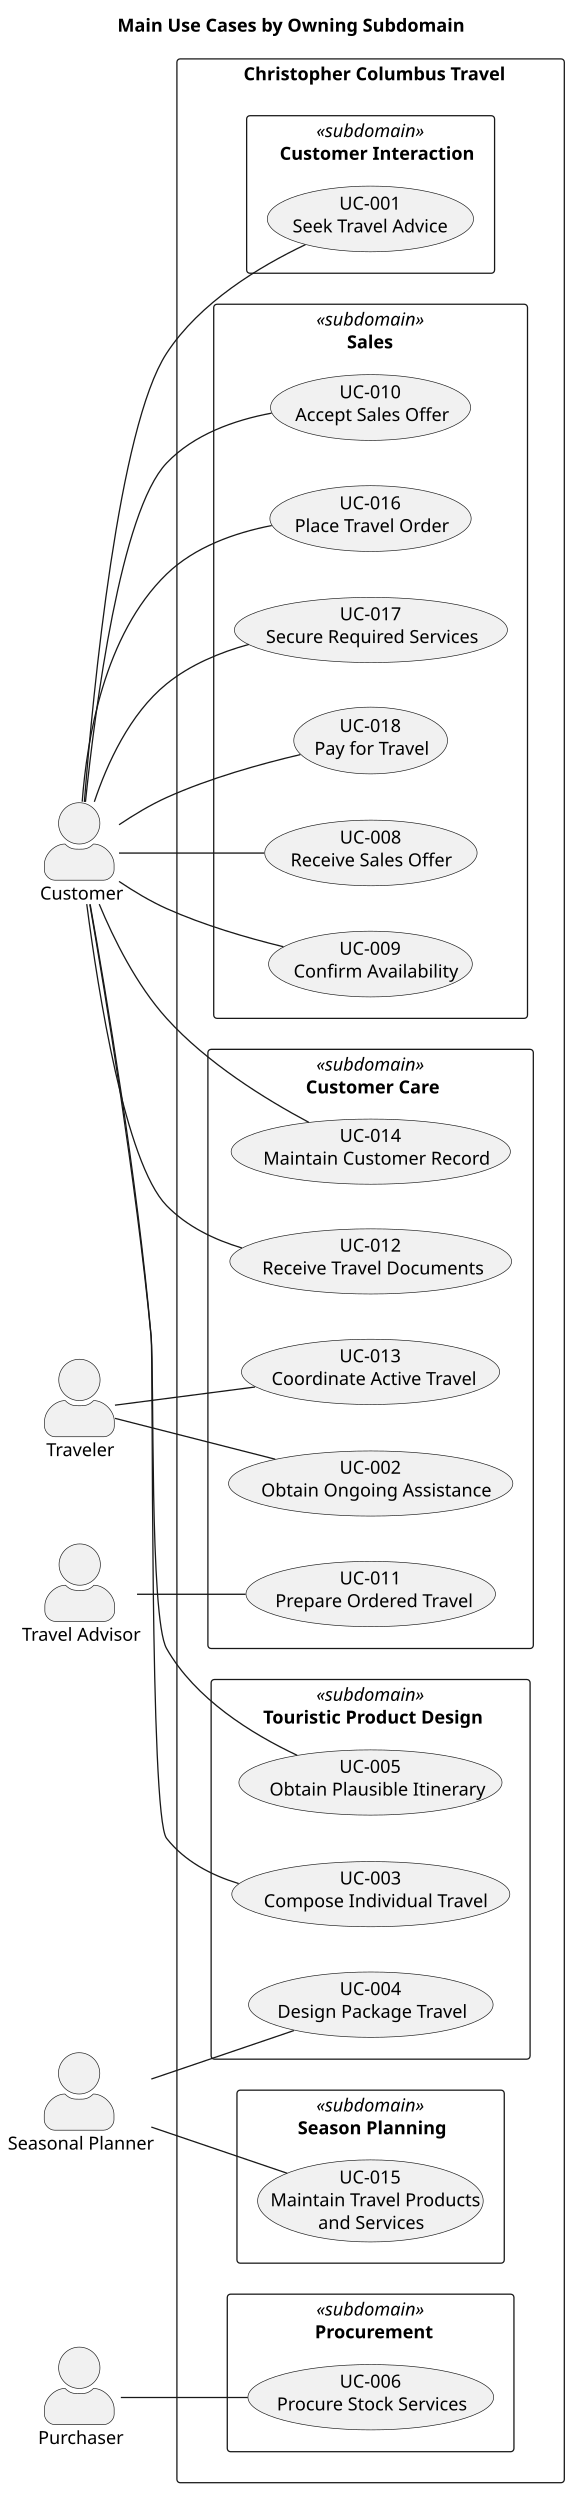
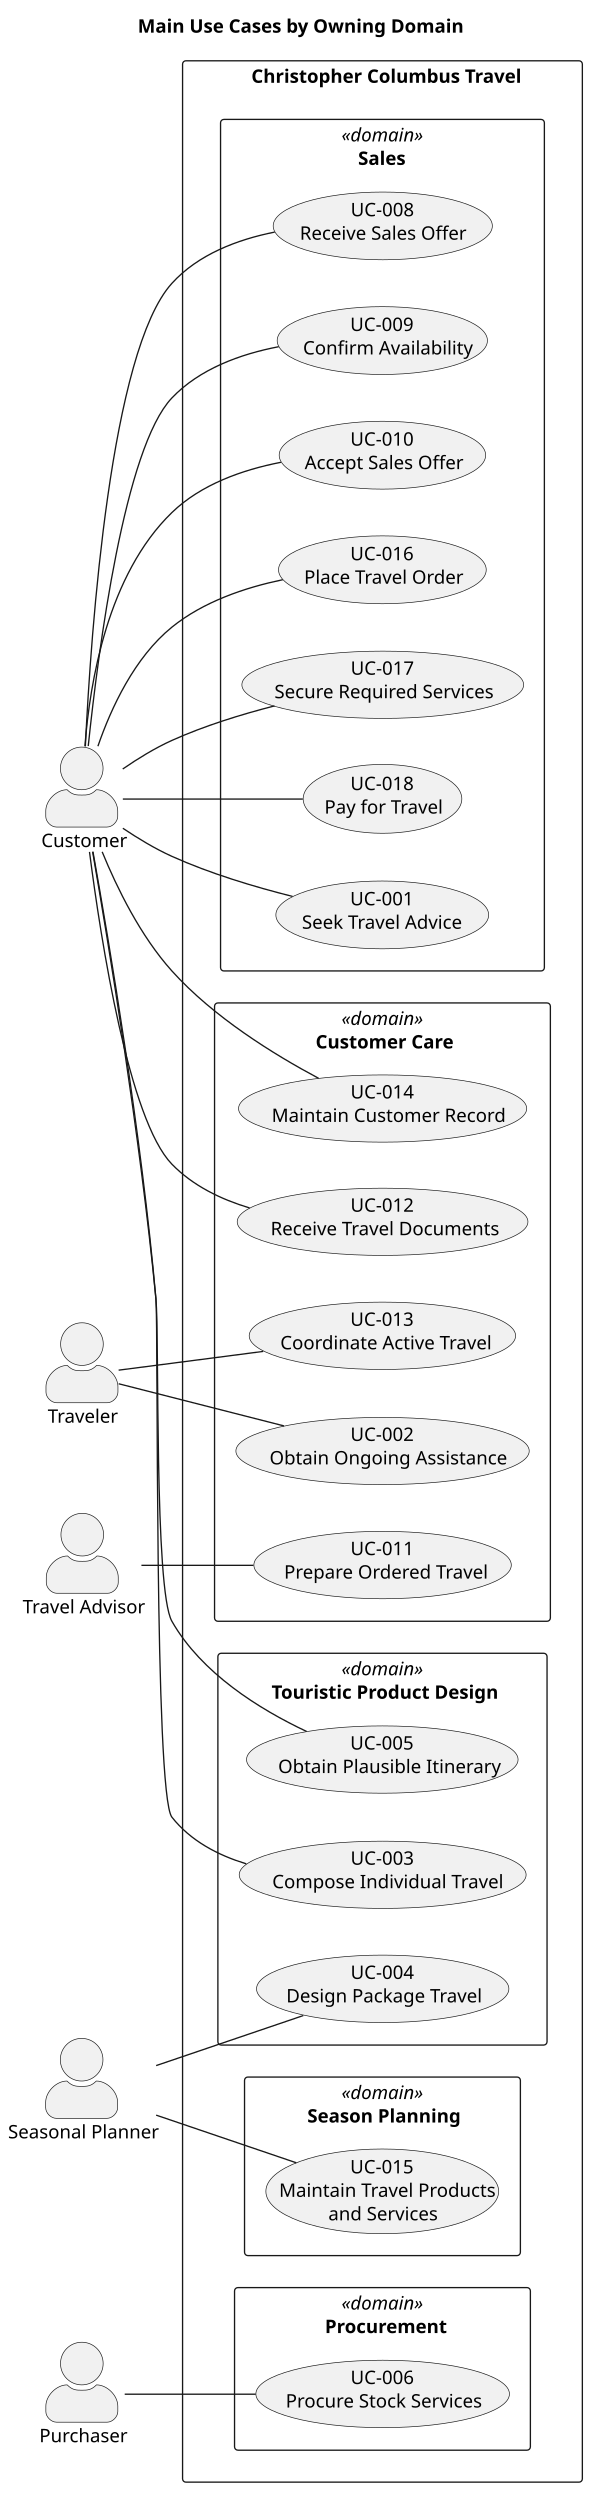
- <svg xmlns="http://www.w3.org/2000/svg" contentStyleType="text/css" data-diagram-type="DESCRIPTION" height="1936px" preserveAspectRatio="none" style="width:451px;height:1936px;background:#FFFFFF;" version="1.1" viewBox="0 0 451 1936" width="451px" zoomAndPan="magnify">
+ <svg xmlns="http://www.w3.org/2000/svg" contentStyleType="text/css" data-diagram-type="DESCRIPTION" height="1876px" preserveAspectRatio="none" style="width:451px;height:1876px;background:#FFFFFF;" version="1.1" viewBox="0 0 451 1876" width="451px" zoomAndPan="magnify">
  <defs />
  <g>
    <g class="title" data-source-line="1">
-       <text fill="#000000" font-family="sans-serif" font-size="14" font-weight="700" lengthAdjust="spacing" textLength="262.158" x="90.921" y="24.533">Main Use Cases by Owning Subdomain</text>
+       <text fill="#000000" font-family="sans-serif" font-size="14" font-weight="700" lengthAdjust="spacing" textLength="237.275" x="103.362" y="24.533">Main Use Cases by Owning Domain</text>
    </g>
    <g class="cluster" data-qualified-name="Christopher Columbus Travel" data-source-line="14" id="ent0007">
-       <rect fill="none" height="1877" rx="2.5" ry="2.5" style="stroke:#181818;stroke-width:1;" width="300" x="137" y="45.609" />
+       <rect fill="none" height="1817" rx="2.5" ry="2.5" style="stroke:#181818;stroke-width:1;" width="300" x="137" y="45.609" />
      <text fill="#000000" font-family="sans-serif" font-size="14" font-weight="700" lengthAdjust="spacing" textLength="196.807" x="188.597" y="62.143">Christopher Columbus Travel</text>
    </g>
-     <g class="cluster" data-qualified-name="Christopher Columbus Travel.Customer Interaction" data-source-line="15" id="ent0008">
-       <rect fill="none" height="122" rx="2.5" ry="2.5" style="stroke:#181818;stroke-width:1;" width="192" x="191" y="89.609" />
-       <text fill="#000000" font-family="sans-serif" font-size="14" font-style="italic" lengthAdjust="spacing" textLength="84.061" x="244.969" y="106.143">«subdomain»</text>
-       <text fill="#000000" font-family="sans-serif" font-size="14" font-weight="700" lengthAdjust="spacing" textLength="140.8" x="216.6" y="123.752">Customer Interaction</text>
+     <g class="cluster" data-qualified-name="Christopher Columbus Travel.Season Planning" data-source-line="15" id="ent0008">
+       <rect fill="none" height="134" rx="2.5" ry="2.5" style="stroke:#181818;stroke-width:1;" width="207" x="183.5" y="1558.609" />
+       <text fill="#000000" font-family="sans-serif" font-size="14" font-style="italic" lengthAdjust="spacing" textLength="61.489" x="256.255" y="1575.143">«domain»</text>
+       <text fill="#000000" font-family="sans-serif" font-size="14" font-weight="700" lengthAdjust="spacing" textLength="112.8" x="230.6" y="1592.752">Season Planning</text>
    </g>
-     <g class="cluster" data-qualified-name="Christopher Columbus Travel.Season Planning" data-source-line="18" id="ent0010">
-       <rect fill="none" height="134" rx="2.5" ry="2.5" style="stroke:#181818;stroke-width:1;" width="207" x="183.5" y="1618.609" />
-       <text fill="#000000" font-family="sans-serif" font-size="14" font-style="italic" lengthAdjust="spacing" textLength="84.061" x="244.969" y="1635.143">«subdomain»</text>
-       <text fill="#000000" font-family="sans-serif" font-size="14" font-weight="700" lengthAdjust="spacing" textLength="112.8" x="230.6" y="1652.752">Season Planning</text>
+     <g class="cluster" data-qualified-name="Christopher Columbus Travel.Procurement" data-source-line="18" id="ent0010">
+       <rect fill="none" height="122" rx="2.5" ry="2.5" style="stroke:#181818;stroke-width:1;" width="222" x="176" y="1716.609" />
+       <text fill="#000000" font-family="sans-serif" font-size="14" font-style="italic" lengthAdjust="spacing" textLength="61.489" x="256.255" y="1733.143">«domain»</text>
+       <text fill="#000000" font-family="sans-serif" font-size="14" font-weight="700" lengthAdjust="spacing" textLength="86.358" x="243.821" y="1750.752">Procurement</text>
    </g>
-     <g class="cluster" data-qualified-name="Christopher Columbus Travel.Procurement" data-source-line="21" id="ent0012">
-       <rect fill="none" height="122" rx="2.5" ry="2.5" style="stroke:#181818;stroke-width:1;" width="222" x="176" y="1776.609" />
-       <text fill="#000000" font-family="sans-serif" font-size="14" font-style="italic" lengthAdjust="spacing" textLength="84.061" x="244.969" y="1793.143">«subdomain»</text>
-       <text fill="#000000" font-family="sans-serif" font-size="14" font-weight="700" lengthAdjust="spacing" textLength="86.358" x="243.821" y="1810.752">Procurement</text>
+     <g class="cluster" data-qualified-name="Christopher Columbus Travel.Touristic Product Design" data-source-line="21" id="ent0012">
+       <rect fill="none" height="294" rx="2.5" ry="2.5" style="stroke:#181818;stroke-width:1;" width="247" x="163.5" y="1240.609" />
+       <text fill="#000000" font-family="sans-serif" font-size="14" font-style="italic" lengthAdjust="spacing" textLength="61.489" x="256.255" y="1257.143">«domain»</text>
+       <text fill="#000000" font-family="sans-serif" font-size="14" font-weight="700" lengthAdjust="spacing" textLength="166.462" x="203.769" y="1274.752">Touristic Product Design</text>
    </g>
-     <g class="cluster" data-qualified-name="Christopher Columbus Travel.Touristic Product Design" data-source-line="24" id="ent0014">
-       <rect fill="none" height="294" rx="2.5" ry="2.5" style="stroke:#181818;stroke-width:1;" width="247" x="163.5" y="1300.609" />
-       <text fill="#000000" font-family="sans-serif" font-size="14" font-style="italic" lengthAdjust="spacing" textLength="84.061" x="244.969" y="1317.143">«subdomain»</text>
-       <text fill="#000000" font-family="sans-serif" font-size="14" font-weight="700" lengthAdjust="spacing" textLength="166.462" x="203.769" y="1334.752">Touristic Product Design</text>
+     <g class="cluster" data-qualified-name="Christopher Columbus Travel.Sales" data-source-line="26" id="ent0016">
+       <rect fill="none" height="639" rx="2.5" ry="2.5" style="stroke:#181818;stroke-width:1;" width="243" x="165.5" y="89.609" />
+       <text fill="#000000" font-family="sans-serif" font-size="14" font-style="italic" lengthAdjust="spacing" textLength="61.489" x="256.255" y="106.143">«domain»</text>
+       <text fill="#000000" font-family="sans-serif" font-size="14" font-weight="700" lengthAdjust="spacing" textLength="36.586" x="268.707" y="123.752">Sales</text>
    </g>
-     <g class="cluster" data-qualified-name="Christopher Columbus Travel.Sales" data-source-line="29" id="ent0018">
-       <rect fill="none" height="553" rx="2.5" ry="2.5" style="stroke:#181818;stroke-width:1;" width="243" x="165.5" y="235.609" />
-       <text fill="#000000" font-family="sans-serif" font-size="14" font-style="italic" lengthAdjust="spacing" textLength="84.061" x="244.969" y="252.143">«subdomain»</text>
-       <text fill="#000000" font-family="sans-serif" font-size="14" font-weight="700" lengthAdjust="spacing" textLength="36.586" x="268.707" y="269.752">Sales</text>
+     <g class="cluster" data-qualified-name="Christopher Columbus Travel.Customer Care" data-source-line="35" id="ent0024">
+       <rect fill="none" height="464" rx="2.5" ry="2.5" style="stroke:#181818;stroke-width:1;" width="252" x="161" y="752.609" />
+       <text fill="#000000" font-family="sans-serif" font-size="14" font-style="italic" lengthAdjust="spacing" textLength="61.489" x="256.255" y="769.143">«domain»</text>
+       <text fill="#000000" font-family="sans-serif" font-size="14" font-weight="700" lengthAdjust="spacing" textLength="100.365" x="236.817" y="786.752">Customer Care</text>
    </g>
-     <g class="cluster" data-qualified-name="Christopher Columbus Travel.Customer Care" data-source-line="37" id="ent0025">
-       <rect fill="none" height="464" rx="2.5" ry="2.5" style="stroke:#181818;stroke-width:1;" width="252" x="161" y="812.609" />
-       <text fill="#000000" font-family="sans-serif" font-size="14" font-style="italic" lengthAdjust="spacing" textLength="84.061" x="244.969" y="829.143">«subdomain»</text>
-       <text fill="#000000" font-family="sans-serif" font-size="14" font-weight="700" lengthAdjust="spacing" textLength="100.365" x="236.817" y="846.752">Customer Care</text>
+     <g class="entity" data-qualified-name="Christopher Columbus Travel.Season Planning.UC015" data-source-line="16" id="ent0009">
+       <ellipse cx="286.851" cy="1644.388" fill="#F1F1F1" rx="87.351" ry="31.779" style="stroke:#181818;stroke-width:0.5;" />
+       <text fill="#000000" font-family="sans-serif" font-size="14" lengthAdjust="spacing" textLength="48.241" x="262.731" y="1630.92">UC-015</text>
+       <text fill="#000000" font-family="sans-serif" font-size="14" lengthAdjust="spacing" textLength="154.841" x="209.431" y="1648.53">Maintain Travel Products</text>
+       <text fill="#000000" font-family="sans-serif" font-size="14" lengthAdjust="spacing" textLength="80.931" x="246.386" y="1666.139">and Services</text>
    </g>
-     <g class="entity" data-qualified-name="Christopher Columbus Travel.Customer Interaction.UC001" data-source-line="16" id="ent0009">
-       <ellipse cx="286.851" cy="169.551" fill="#F1F1F1" rx="79.85" ry="25.441" style="stroke:#181818;stroke-width:0.5;" />
-       <text fill="#000000" font-family="sans-serif" font-size="14" lengthAdjust="spacing" textLength="48.241" x="262.73" y="162.353">UC-001</text>
-       <text fill="#000000" font-family="sans-serif" font-size="14" lengthAdjust="spacing" textLength="120.606" x="226.547" y="179.962">Seek Travel Advice</text>
+     <g class="entity" data-qualified-name="Christopher Columbus Travel.Procurement.UC006" data-source-line="19" id="ent0011">
+       <ellipse cx="287.149" cy="1796.415" fill="#F1F1F1" rx="95.149" ry="25.305" style="stroke:#181818;stroke-width:0.5;" />
+       <text fill="#000000" font-family="sans-serif" font-size="14" lengthAdjust="spacing" textLength="48.241" x="263.028" y="1788.996">UC-006</text>
+       <text fill="#000000" font-family="sans-serif" font-size="14" lengthAdjust="spacing" textLength="145.496" x="214.4" y="1806.606">Procure Stock Services</text>
    </g>
-     <g class="entity" data-qualified-name="Christopher Columbus Travel.Season Planning.UC015" data-source-line="19" id="ent0011">
-       <ellipse cx="286.851" cy="1704.388" fill="#F1F1F1" rx="87.351" ry="31.779" style="stroke:#181818;stroke-width:0.5;" />
-       <text fill="#000000" font-family="sans-serif" font-size="14" lengthAdjust="spacing" textLength="48.241" x="262.731" y="1690.92">UC-015</text>
-       <text fill="#000000" font-family="sans-serif" font-size="14" lengthAdjust="spacing" textLength="154.841" x="209.431" y="1708.53">Maintain Travel Products</text>
-       <text fill="#000000" font-family="sans-serif" font-size="14" lengthAdjust="spacing" textLength="80.931" x="246.386" y="1726.139">and Services</text>
+     <g class="entity" data-qualified-name="Christopher Columbus Travel.Touristic Product Design.UC003" data-source-line="22" id="ent0013">
+       <ellipse cx="287.153" cy="1406.847" fill="#F1F1F1" rx="107.653" ry="25.238" style="stroke:#181818;stroke-width:0.5;" />
+       <text fill="#000000" font-family="sans-serif" font-size="14" lengthAdjust="spacing" textLength="48.241" x="263.032" y="1399.318">UC-003</text>
+       <text fill="#000000" font-family="sans-serif" font-size="14" lengthAdjust="spacing" textLength="165.744" x="204.28" y="1416.927">Compose Individual Travel</text>
    </g>
-     <g class="entity" data-qualified-name="Christopher Columbus Travel.Procurement.UC006" data-source-line="22" id="ent0013">
-       <ellipse cx="287.149" cy="1856.415" fill="#F1F1F1" rx="95.149" ry="25.305" style="stroke:#181818;stroke-width:0.5;" />
-       <text fill="#000000" font-family="sans-serif" font-size="14" lengthAdjust="spacing" textLength="48.241" x="263.028" y="1848.996">UC-006</text>
-       <text fill="#000000" font-family="sans-serif" font-size="14" lengthAdjust="spacing" textLength="145.496" x="214.4" y="1866.606">Procure Stock Services</text>
+     <g class="entity" data-qualified-name="Christopher Columbus Travel.Touristic Product Design.UC004" data-source-line="23" id="ent0014">
+       <ellipse cx="287.181" cy="1492.418" fill="#F1F1F1" rx="94.681" ry="25.309" style="stroke:#181818;stroke-width:0.5;" />
+       <text fill="#000000" font-family="sans-serif" font-size="14" lengthAdjust="spacing" textLength="48.241" x="263.06" y="1485.005">UC-004</text>
+       <text fill="#000000" font-family="sans-serif" font-size="14" lengthAdjust="spacing" textLength="144.737" x="214.812" y="1502.614">Design Package Travel</text>
    </g>
-     <g class="entity" data-qualified-name="Christopher Columbus Travel.Touristic Product Design.UC003" data-source-line="25" id="ent0015">
-       <ellipse cx="287.153" cy="1466.847" fill="#F1F1F1" rx="107.653" ry="25.238" style="stroke:#181818;stroke-width:0.5;" />
-       <text fill="#000000" font-family="sans-serif" font-size="14" lengthAdjust="spacing" textLength="48.241" x="263.032" y="1459.318">UC-003</text>
-       <text fill="#000000" font-family="sans-serif" font-size="14" lengthAdjust="spacing" textLength="165.744" x="204.28" y="1476.927">Compose Individual Travel</text>
+     <g class="entity" data-qualified-name="Christopher Columbus Travel.Touristic Product Design.UC005" data-source-line="24" id="ent0015">
+       <ellipse cx="286.885" cy="1320.375" fill="#F1F1F1" rx="101.885" ry="25.265" style="stroke:#181818;stroke-width:0.5;" />
+       <text fill="#000000" font-family="sans-serif" font-size="14" lengthAdjust="spacing" textLength="48.241" x="262.765" y="1312.891">UC-005</text>
+       <text fill="#000000" font-family="sans-serif" font-size="14" lengthAdjust="spacing" textLength="156.413" x="208.679" y="1330.501">Obtain Plausible Itinerary</text>
    </g>
-     <g class="entity" data-qualified-name="Christopher Columbus Travel.Touristic Product Design.UC004" data-source-line="26" id="ent0016">
-       <ellipse cx="287.181" cy="1552.418" fill="#F1F1F1" rx="94.681" ry="25.309" style="stroke:#181818;stroke-width:0.5;" />
-       <text fill="#000000" font-family="sans-serif" font-size="14" lengthAdjust="spacing" textLength="48.241" x="263.06" y="1545.005">UC-004</text>
-       <text fill="#000000" font-family="sans-serif" font-size="14" lengthAdjust="spacing" textLength="144.737" x="214.812" y="1562.614">Design Package Travel</text>
+     <g class="entity" data-qualified-name="Christopher Columbus Travel.Sales.UC001" data-source-line="27" id="ent0017">
+       <ellipse cx="286.851" cy="686.551" fill="#F1F1F1" rx="79.85" ry="25.441" style="stroke:#181818;stroke-width:0.5;" />
+       <text fill="#000000" font-family="sans-serif" font-size="14" lengthAdjust="spacing" textLength="48.241" x="262.73" y="679.353">UC-001</text>
+       <text fill="#000000" font-family="sans-serif" font-size="14" lengthAdjust="spacing" textLength="120.606" x="226.547" y="696.962">Seek Travel Advice</text>
    </g>
-     <g class="entity" data-qualified-name="Christopher Columbus Travel.Touristic Product Design.UC005" data-source-line="27" id="ent0017">
-       <ellipse cx="286.885" cy="1380.375" fill="#F1F1F1" rx="101.885" ry="25.265" style="stroke:#181818;stroke-width:0.5;" />
-       <text fill="#000000" font-family="sans-serif" font-size="14" lengthAdjust="spacing" textLength="48.241" x="262.765" y="1372.891">UC-005</text>
-       <text fill="#000000" font-family="sans-serif" font-size="14" lengthAdjust="spacing" textLength="156.413" x="208.679" y="1390.501">Obtain Plausible Itinerary</text>
+     <g class="entity" data-qualified-name="Christopher Columbus Travel.Sales.UC008" data-source-line="28" id="ent0018">
+       <ellipse cx="287.234" cy="169.524" fill="#F1F1F1" rx="82.234" ry="25.415" style="stroke:#181818;stroke-width:0.5;" />
+       <text fill="#000000" font-family="sans-serif" font-size="14" lengthAdjust="spacing" textLength="48.241" x="263.113" y="162.283">UC-008</text>
+       <text fill="#000000" font-family="sans-serif" font-size="14" lengthAdjust="spacing" textLength="124.496" x="224.986" y="179.892">Receive Sales Offer</text>
    </g>
-     <g class="entity" data-qualified-name="Christopher Columbus Travel.Sales.UC008" data-source-line="30" id="ent0019">
-       <ellipse cx="287.234" cy="660.524" fill="#F1F1F1" rx="82.234" ry="25.415" style="stroke:#181818;stroke-width:0.5;" />
-       <text fill="#000000" font-family="sans-serif" font-size="14" lengthAdjust="spacing" textLength="48.241" x="263.113" y="653.283">UC-008</text>
-       <text fill="#000000" font-family="sans-serif" font-size="14" lengthAdjust="spacing" textLength="124.496" x="224.986" y="670.892">Receive Sales Offer</text>
+     <g class="entity" data-qualified-name="Christopher Columbus Travel.Sales.UC009" data-source-line="29" id="ent0019">
+       <ellipse cx="286.888" cy="255.562" fill="#F1F1F1" rx="78.888" ry="25.453" style="stroke:#181818;stroke-width:0.5;" />
+       <text fill="#000000" font-family="sans-serif" font-size="14" lengthAdjust="spacing" textLength="48.241" x="262.767" y="248.383">UC-009</text>
+       <text fill="#000000" font-family="sans-serif" font-size="14" lengthAdjust="spacing" textLength="119.034" x="227.371" y="265.993">Confirm Availability</text>
    </g>
-     <g class="entity" data-qualified-name="Christopher Columbus Travel.Sales.UC009" data-source-line="31" id="ent0020">
-       <ellipse cx="286.888" cy="746.562" fill="#F1F1F1" rx="78.888" ry="25.453" style="stroke:#181818;stroke-width:0.5;" />
-       <text fill="#000000" font-family="sans-serif" font-size="14" lengthAdjust="spacing" textLength="48.241" x="262.767" y="739.383">UC-009</text>
-       <text fill="#000000" font-family="sans-serif" font-size="14" lengthAdjust="spacing" textLength="119.034" x="227.371" y="756.992">Confirm Availability</text>
+     <g class="entity" data-qualified-name="Christopher Columbus Travel.Sales.UC010" data-source-line="30" id="ent0020">
+       <ellipse cx="286.97" cy="341.58" fill="#F1F1F1" rx="77.47" ry="25.471" style="stroke:#181818;stroke-width:0.5;" />
+       <text fill="#000000" font-family="sans-serif" font-size="14" lengthAdjust="spacing" textLength="48.241" x="262.849" y="334.43">UC-010</text>
+       <text fill="#000000" font-family="sans-serif" font-size="14" lengthAdjust="spacing" textLength="116.717" x="228.612" y="352.039">Accept Sales Offer</text>
    </g>
-     <g class="entity" data-qualified-name="Christopher Columbus Travel.Sales.UC010" data-source-line="32" id="ent0021">
-       <ellipse cx="286.97" cy="315.58" fill="#F1F1F1" rx="77.47" ry="25.471" style="stroke:#181818;stroke-width:0.5;" />
-       <text fill="#000000" font-family="sans-serif" font-size="14" lengthAdjust="spacing" textLength="48.241" x="262.849" y="308.43">UC-010</text>
-       <text fill="#000000" font-family="sans-serif" font-size="14" lengthAdjust="spacing" textLength="116.717" x="228.612" y="326.039">Accept Sales Offer</text>
+     <g class="entity" data-qualified-name="Christopher Columbus Travel.Sales.UC016" data-source-line="31" id="ent0021">
+       <ellipse cx="286.938" cy="427.574" fill="#F1F1F1" rx="77.938" ry="25.465" style="stroke:#181818;stroke-width:0.5;" />
+       <text fill="#000000" font-family="sans-serif" font-size="14" lengthAdjust="spacing" textLength="48.241" x="262.818" y="420.414">UC-016</text>
+       <text fill="#000000" font-family="sans-serif" font-size="14" lengthAdjust="spacing" textLength="117.482" x="228.197" y="438.024">Place Travel Order</text>
    </g>
-     <g class="entity" data-qualified-name="Christopher Columbus Travel.Sales.UC016" data-source-line="33" id="ent0022">
-       <ellipse cx="286.938" cy="401.574" fill="#F1F1F1" rx="77.938" ry="25.465" style="stroke:#181818;stroke-width:0.5;" />
-       <text fill="#000000" font-family="sans-serif" font-size="14" lengthAdjust="spacing" textLength="48.241" x="262.818" y="394.414">UC-016</text>
-       <text fill="#000000" font-family="sans-serif" font-size="14" lengthAdjust="spacing" textLength="117.482" x="228.197" y="412.024">Place Travel Order</text>
+     <g class="entity" data-qualified-name="Christopher Columbus Travel.Sales.UC017" data-source-line="32" id="ent0022">
+       <ellipse cx="287.229" cy="513.856" fill="#F1F1F1" rx="105.729" ry="25.246" style="stroke:#181818;stroke-width:0.5;" />
+       <text fill="#000000" font-family="sans-serif" font-size="14" lengthAdjust="spacing" textLength="48.241" x="263.109" y="506.341">UC-017</text>
+       <text fill="#000000" font-family="sans-serif" font-size="14" lengthAdjust="spacing" textLength="162.634" x="205.912" y="523.95">Secure Required Services</text>
    </g>
-     <g class="entity" data-qualified-name="Christopher Columbus Travel.Sales.UC017" data-source-line="34" id="ent0023">
-       <ellipse cx="287.229" cy="487.856" fill="#F1F1F1" rx="105.729" ry="25.246" style="stroke:#181818;stroke-width:0.5;" />
-       <text fill="#000000" font-family="sans-serif" font-size="14" lengthAdjust="spacing" textLength="48.241" x="263.109" y="480.341">UC-017</text>
-       <text fill="#000000" font-family="sans-serif" font-size="14" lengthAdjust="spacing" textLength="162.634" x="205.912" y="497.95">Secure Required Services</text>
+     <g class="entity" data-qualified-name="Christopher Columbus Travel.Sales.UC018" data-source-line="33" id="ent0023">
+       <ellipse cx="287.027" cy="599.456" fill="#F1F1F1" rx="59.527" ry="25.847" style="stroke:#181818;stroke-width:0.5;" />
+       <text fill="#000000" font-family="sans-serif" font-size="14" lengthAdjust="spacing" textLength="48.241" x="262.907" y="592.903">UC-018</text>
+       <text fill="#000000" font-family="sans-serif" font-size="14" lengthAdjust="spacing" textLength="87.138" x="243.458" y="610.513">Pay for Travel</text>
    </g>
-     <g class="entity" data-qualified-name="Christopher Columbus Travel.Sales.UC018" data-source-line="35" id="ent0024">
-       <ellipse cx="287.027" cy="573.456" fill="#F1F1F1" rx="59.527" ry="25.847" style="stroke:#181818;stroke-width:0.5;" />
-       <text fill="#000000" font-family="sans-serif" font-size="14" lengthAdjust="spacing" textLength="48.241" x="262.907" y="566.903">UC-018</text>
-       <text fill="#000000" font-family="sans-serif" font-size="14" lengthAdjust="spacing" textLength="87.138" x="243.458" y="584.513">Pay for Travel</text>
+     <g class="entity" data-qualified-name="Christopher Columbus Travel.Customer Care.UC002" data-source-line="36" id="ent0025">
+       <ellipse cx="287.072" cy="1088.836" fill="#F1F1F1" rx="110.072" ry="25.227" style="stroke:#181818;stroke-width:0.5;" />
+       <text fill="#000000" font-family="sans-serif" font-size="14" lengthAdjust="spacing" textLength="48.241" x="262.951" y="1081.29">UC-002</text>
+       <text fill="#000000" font-family="sans-serif" font-size="14" lengthAdjust="spacing" textLength="169.654" x="202.244" y="1098.899">Obtain Ongoing Assistance</text>
    </g>
-     <g class="entity" data-qualified-name="Christopher Columbus Travel.Customer Care.UC002" data-source-line="38" id="ent0026">
-       <ellipse cx="287.072" cy="1148.836" fill="#F1F1F1" rx="110.072" ry="25.227" style="stroke:#181818;stroke-width:0.5;" />
-       <text fill="#000000" font-family="sans-serif" font-size="14" lengthAdjust="spacing" textLength="48.241" x="262.951" y="1141.29">UC-002</text>
-       <text fill="#000000" font-family="sans-serif" font-size="14" lengthAdjust="spacing" textLength="169.654" x="202.244" y="1158.899">Obtain Ongoing Assistance</text>
+     <g class="entity" data-qualified-name="Christopher Columbus Travel.Customer Care.UC011" data-source-line="37" id="ent0026">
+       <ellipse cx="287.094" cy="1174.406" fill="#F1F1F1" rx="96.594" ry="25.296" style="stroke:#181818;stroke-width:0.5;" />
+       <text fill="#000000" font-family="sans-serif" font-size="14" lengthAdjust="spacing" textLength="48.241" x="262.974" y="1166.972">UC-011</text>
+       <text fill="#000000" font-family="sans-serif" font-size="14" lengthAdjust="spacing" textLength="147.841" x="213.174" y="1184.581">Prepare Ordered Travel</text>
    </g>
-     <g class="entity" data-qualified-name="Christopher Columbus Travel.Customer Care.UC011" data-source-line="39" id="ent0027">
-       <ellipse cx="287.094" cy="1234.406" fill="#F1F1F1" rx="96.594" ry="25.296" style="stroke:#181818;stroke-width:0.5;" />
-       <text fill="#000000" font-family="sans-serif" font-size="14" lengthAdjust="spacing" textLength="48.241" x="262.974" y="1226.972">UC-011</text>
-       <text fill="#000000" font-family="sans-serif" font-size="14" lengthAdjust="spacing" textLength="147.841" x="213.174" y="1244.581">Prepare Ordered Travel</text>
+     <g class="entity" data-qualified-name="Christopher Columbus Travel.Customer Care.UC012" data-source-line="38" id="ent0027">
+       <ellipse cx="287.086" cy="916.841" fill="#F1F1F1" rx="109.086" ry="25.231" style="stroke:#181818;stroke-width:0.5;" />
+       <text fill="#000000" font-family="sans-serif" font-size="14" lengthAdjust="spacing" textLength="48.241" x="262.965" y="909.301">UC-012</text>
+       <text fill="#000000" font-family="sans-serif" font-size="14" lengthAdjust="spacing" textLength="168.061" x="203.055" y="926.91">Receive Travel Documents</text>
    </g>
-     <g class="entity" data-qualified-name="Christopher Columbus Travel.Customer Care.UC012" data-source-line="40" id="ent0028">
-       <ellipse cx="287.086" cy="976.841" fill="#F1F1F1" rx="109.086" ry="25.231" style="stroke:#181818;stroke-width:0.5;" />
-       <text fill="#000000" font-family="sans-serif" font-size="14" lengthAdjust="spacing" textLength="48.241" x="262.965" y="969.301">UC-012</text>
-       <text fill="#000000" font-family="sans-serif" font-size="14" lengthAdjust="spacing" textLength="168.061" x="203.055" y="986.91">Receive Travel Documents</text>
+     <g class="entity" data-qualified-name="Christopher Columbus Travel.Customer Care.UC013" data-source-line="39" id="ent0028">
+       <ellipse cx="286.956" cy="1002.385" fill="#F1F1F1" rx="99.956" ry="25.276" style="stroke:#181818;stroke-width:0.5;" />
+       <text fill="#000000" font-family="sans-serif" font-size="14" lengthAdjust="spacing" textLength="48.241" x="262.836" y="994.919">UC-013</text>
+       <text fill="#000000" font-family="sans-serif" font-size="14" lengthAdjust="spacing" textLength="153.289" x="210.312" y="1012.529">Coordinate Active Travel</text>
    </g>
-     <g class="entity" data-qualified-name="Christopher Columbus Travel.Customer Care.UC013" data-source-line="41" id="ent0029">
-       <ellipse cx="286.956" cy="1062.385" fill="#F1F1F1" rx="99.956" ry="25.276" style="stroke:#181818;stroke-width:0.5;" />
-       <text fill="#000000" font-family="sans-serif" font-size="14" lengthAdjust="spacing" textLength="48.241" x="262.836" y="1054.919">UC-013</text>
-       <text fill="#000000" font-family="sans-serif" font-size="14" lengthAdjust="spacing" textLength="153.289" x="210.312" y="1072.528">Coordinate Active Travel</text>
-     </g>
-     <g class="entity" data-qualified-name="Christopher Columbus Travel.Customer Care.UC014" data-source-line="42" id="ent0030">
-       <ellipse cx="287.126" cy="891.845" fill="#F1F1F1" rx="108.126" ry="25.235" style="stroke:#181818;stroke-width:0.5;" />
-       <text fill="#000000" font-family="sans-serif" font-size="14" lengthAdjust="spacing" textLength="48.241" x="263.005" y="884.312">UC-014</text>
-       <text fill="#000000" font-family="sans-serif" font-size="14" lengthAdjust="spacing" textLength="166.51" x="203.871" y="901.921">Maintain Customer Record</text>
+     <g class="entity" data-qualified-name="Christopher Columbus Travel.Customer Care.UC014" data-source-line="40" id="ent0029">
+       <ellipse cx="287.126" cy="831.845" fill="#F1F1F1" rx="108.126" ry="25.235" style="stroke:#181818;stroke-width:0.5;" />
+       <text fill="#000000" font-family="sans-serif" font-size="14" lengthAdjust="spacing" textLength="48.241" x="263.005" y="824.312">UC-014</text>
+       <text fill="#000000" font-family="sans-serif" font-size="14" lengthAdjust="spacing" textLength="166.51" x="203.871" y="841.921">Maintain Customer Record</text>
    </g>
    <g class="entity" data-qualified-name="Customer" data-source-line="8" id="ent0002">
-       <ellipse cx="61.341" cy="637.609" fill="#F1F1F1" rx="16" ry="16" style="stroke:#181818;stroke-width:0.5;" />
-       <path d="M61.341,657.609 C65.341,657.609 68.341,657.609 72.341,653.609 C80.341,653.609 88.341,661.609 88.341,669.609 L88.341,673.609 C88.341,677.609 84.341,681.609 80.341,681.609 L42.341,681.609 C38.341,681.609 34.341,677.609 34.341,673.609 L34.341,669.609 C34.341,661.609 42.341,653.609 50.341,653.609 C54.341,657.609 57.341,657.609 61.341,657.609" fill="#F1F1F1" style="stroke:#181818;stroke-width:0.5;" />
-       <text fill="#000000" font-family="sans-serif" font-size="14" lengthAdjust="spacing" textLength="60.683" x="31" y="696.643">Customer</text>
+       <ellipse cx="61.341" cy="576.609" fill="#F1F1F1" rx="16" ry="16" style="stroke:#181818;stroke-width:0.5;" />
+       <path d="M61.341,596.609 C65.341,596.609 68.341,596.609 72.341,592.609 C80.341,592.609 88.341,600.609 88.341,608.609 L88.341,612.609 C88.341,616.609 84.341,620.609 80.341,620.609 L42.341,620.609 C38.341,620.609 34.341,616.609 34.341,612.609 L34.341,608.609 C34.341,600.609 42.341,592.609 50.341,592.609 C54.341,596.609 57.341,596.609 61.341,596.609" fill="#F1F1F1" style="stroke:#181818;stroke-width:0.5;" />
+       <text fill="#000000" font-family="sans-serif" font-size="14" lengthAdjust="spacing" textLength="60.683" x="31" y="635.643">Customer</text>
    </g>
    <g class="entity" data-qualified-name="Traveler" data-source-line="9" id="ent0003">
-       <ellipse cx="61.5" cy="1068.609" fill="#F1F1F1" rx="16" ry="16" style="stroke:#181818;stroke-width:0.5;" />
-       <path d="M61.5,1088.609 C65.5,1088.609 68.5,1088.609 72.5,1084.609 C80.5,1084.609 88.5,1092.609 88.5,1100.609 L88.5,1104.609 C88.5,1108.609 84.5,1112.609 80.5,1112.609 L42.5,1112.609 C38.5,1112.609 34.5,1108.609 34.5,1104.609 L34.5,1100.609 C34.5,1092.609 42.5,1084.609 50.5,1084.609 C54.5,1088.609 57.5,1088.609 61.5,1088.609" fill="#F1F1F1" style="stroke:#181818;stroke-width:0.5;" />
-       <text fill="#000000" font-family="sans-serif" font-size="14" lengthAdjust="spacing" textLength="51.345" x="35.828" y="1127.643">Traveler</text>
+       <ellipse cx="61.5" cy="1008.609" fill="#F1F1F1" rx="16" ry="16" style="stroke:#181818;stroke-width:0.5;" />
+       <path d="M61.5,1028.609 C65.5,1028.609 68.5,1028.609 72.5,1024.609 C80.5,1024.609 88.5,1032.609 88.5,1040.609 L88.5,1044.609 C88.5,1048.609 84.5,1052.609 80.5,1052.609 L42.5,1052.609 C38.5,1052.609 34.5,1048.609 34.5,1044.609 L34.5,1040.609 C34.5,1032.609 42.5,1024.609 50.5,1024.609 C54.5,1028.609 57.5,1028.609 61.5,1028.609" fill="#F1F1F1" style="stroke:#181818;stroke-width:0.5;" />
+       <text fill="#000000" font-family="sans-serif" font-size="14" lengthAdjust="spacing" textLength="51.345" x="35.828" y="1067.643">Traveler</text>
    </g>
    <g class="entity" data-qualified-name="Advisor" data-source-line="10" id="ent0004">
-       <ellipse cx="61.734" cy="1211.609" fill="#F1F1F1" rx="16" ry="16" style="stroke:#181818;stroke-width:0.5;" />
-       <path d="M61.734,1231.609 C65.734,1231.609 68.734,1231.609 72.734,1227.609 C80.734,1227.609 88.734,1235.609 88.734,1243.609 L88.734,1247.609 C88.734,1251.609 84.734,1255.609 80.734,1255.609 L42.734,1255.609 C38.734,1255.609 34.734,1251.609 34.734,1247.609 L34.734,1243.609 C34.734,1235.609 42.734,1227.609 50.734,1227.609 C54.734,1231.609 57.734,1231.609 61.734,1231.609" fill="#F1F1F1" style="stroke:#181818;stroke-width:0.5;" />
-       <text fill="#000000" font-family="sans-serif" font-size="14" lengthAdjust="spacing" textLength="89.469" x="17" y="1270.643">Travel Advisor</text>
+       <ellipse cx="61.734" cy="1151.609" fill="#F1F1F1" rx="16" ry="16" style="stroke:#181818;stroke-width:0.5;" />
+       <path d="M61.734,1171.609 C65.734,1171.609 68.734,1171.609 72.734,1167.609 C80.734,1167.609 88.734,1175.609 88.734,1183.609 L88.734,1187.609 C88.734,1191.609 84.734,1195.609 80.734,1195.609 L42.734,1195.609 C38.734,1195.609 34.734,1191.609 34.734,1187.609 L34.734,1183.609 C34.734,1175.609 42.734,1167.609 50.734,1167.609 C54.734,1171.609 57.734,1171.609 61.734,1171.609" fill="#F1F1F1" style="stroke:#181818;stroke-width:0.5;" />
+       <text fill="#000000" font-family="sans-serif" font-size="14" lengthAdjust="spacing" textLength="89.469" x="17" y="1210.643">Travel Advisor</text>
    </g>
    <g class="entity" data-qualified-name="Planner" data-source-line="11" id="ent0005">
-       <ellipse cx="61.262" cy="1605.609" fill="#F1F1F1" rx="16" ry="16" style="stroke:#181818;stroke-width:0.5;" />
-       <path d="M61.262,1625.609 C65.262,1625.609 68.262,1625.609 72.262,1621.609 C80.262,1621.609 88.262,1629.609 88.262,1637.609 L88.262,1641.609 C88.262,1645.609 84.262,1649.609 80.262,1649.609 L42.262,1649.609 C38.262,1649.609 34.262,1645.609 34.262,1641.609 L34.262,1637.609 C34.262,1629.609 42.262,1621.609 50.262,1621.609 C54.262,1625.609 57.262,1625.609 61.262,1625.609" fill="#F1F1F1" style="stroke:#181818;stroke-width:0.5;" />
-       <text fill="#000000" font-family="sans-serif" font-size="14" lengthAdjust="spacing" textLength="110.523" x="6" y="1664.643">Seasonal Planner</text>
+       <ellipse cx="61.262" cy="1545.609" fill="#F1F1F1" rx="16" ry="16" style="stroke:#181818;stroke-width:0.5;" />
+       <path d="M61.262,1565.609 C65.262,1565.609 68.262,1565.609 72.262,1561.609 C80.262,1561.609 88.262,1569.609 88.262,1577.609 L88.262,1581.609 C88.262,1585.609 84.262,1589.609 80.262,1589.609 L42.262,1589.609 C38.262,1589.609 34.262,1585.609 34.262,1581.609 L34.262,1577.609 C34.262,1569.609 42.262,1561.609 50.262,1561.609 C54.262,1565.609 57.262,1565.609 61.262,1565.609" fill="#F1F1F1" style="stroke:#181818;stroke-width:0.5;" />
+       <text fill="#000000" font-family="sans-serif" font-size="14" lengthAdjust="spacing" textLength="110.523" x="6" y="1604.643">Seasonal Planner</text>
    </g>
    <g class="entity" data-qualified-name="Purchaser" data-source-line="12" id="ent0006">
-       <ellipse cx="61.403" cy="1833.609" fill="#F1F1F1" rx="16" ry="16" style="stroke:#181818;stroke-width:0.5;" />
-       <path d="M61.403,1853.609 C65.403,1853.609 68.403,1853.609 72.403,1849.609 C80.403,1849.609 88.403,1857.609 88.403,1865.609 L88.403,1869.609 C88.403,1873.609 84.403,1877.609 80.403,1877.609 L42.403,1877.609 C38.403,1877.609 34.403,1873.609 34.403,1869.609 L34.403,1865.609 C34.403,1857.609 42.403,1849.609 50.403,1849.609 C54.403,1853.609 57.403,1853.609 61.403,1853.609" fill="#F1F1F1" style="stroke:#181818;stroke-width:0.5;" />
-       <text fill="#000000" font-family="sans-serif" font-size="14" lengthAdjust="spacing" textLength="63.807" x="29.5" y="1892.643">Purchaser</text>
+       <ellipse cx="61.403" cy="1773.609" fill="#F1F1F1" rx="16" ry="16" style="stroke:#181818;stroke-width:0.5;" />
+       <path d="M61.403,1793.609 C65.403,1793.609 68.403,1793.609 72.403,1789.609 C80.403,1789.609 88.403,1797.609 88.403,1805.609 L88.403,1809.609 C88.403,1813.609 84.403,1817.609 80.403,1817.609 L42.403,1817.609 C38.403,1817.609 34.403,1813.609 34.403,1809.609 L34.403,1805.609 C34.403,1797.609 42.403,1789.609 50.403,1789.609 C54.403,1793.609 57.403,1793.609 61.403,1793.609" fill="#F1F1F1" style="stroke:#181818;stroke-width:0.5;" />
+       <text fill="#000000" font-family="sans-serif" font-size="14" lengthAdjust="spacing" textLength="63.807" x="29.5" y="1832.643">Purchaser</text>
    </g>
-     <g class="link" data-entity-1="ent0002" data-entity-2="ent0009" data-link-type="association" data-source-line="46" id="lnk31">
-       <path d="M65.33,621.029 C72.17,534.289 91.8,330.639 129,273.609 C154.63,234.309 200.86,206.389 236.54,189.439" fill="none" id="Customer-UC001" style="stroke:#181818;stroke-width:1;" />
+     <g class="link" data-entity-1="ent0002" data-entity-2="ent0017" data-link-type="association" data-source-line="44" id="lnk30">
+       <path d="M92.19,621.529 C103.32,628.999 116.34,636.899 129,642.609 C157.64,655.529 190.96,665.509 219.52,672.679" fill="none" id="Customer-UC001" style="stroke:#181818;stroke-width:1;" />
    </g>
-     <g class="link" data-entity-1="ent0003" data-entity-2="ent0026" data-link-type="association" data-source-line="47" id="lnk32">
-       <path d="M89.02,1098.369 C119.43,1106.129 170.57,1119.169 213.12,1130.019" fill="none" id="Traveler-UC002" style="stroke:#181818;stroke-width:1;" />
+     <g class="link" data-entity-1="ent0003" data-entity-2="ent0025" data-link-type="association" data-source-line="45" id="lnk31">
+       <path d="M89.02,1038.369 C119.43,1046.129 170.57,1059.169 213.12,1070.019" fill="none" id="Traveler-UC002" style="stroke:#181818;stroke-width:1;" />
    </g>
-     <g class="link" data-entity-1="ent0002" data-entity-2="ent0015" data-link-type="association" data-source-line="48" id="lnk33">
-       <path d="M69.8,700.289 C81.99,768.389 106.22,912.049 117,1034.609 C118.9,1056.149 115.62,1406.619 129,1423.609 C142.9,1441.259 163.31,1452.089 184.84,1458.639" fill="none" id="Customer-UC003" style="stroke:#181818;stroke-width:1;" />
+     <g class="link" data-entity-1="ent0002" data-entity-2="ent0013" data-link-type="association" data-source-line="46" id="lnk32">
+       <path d="M69.75,639.119 C81.93,707.299 106.2,851.569 117,974.609 C118.89,996.149 115.62,1346.619 129,1363.609 C142.9,1381.259 163.31,1392.089 184.84,1398.639" fill="none" id="Customer-UC003" style="stroke:#181818;stroke-width:1;" />
    </g>
-     <g class="link" data-entity-1="ent0005" data-entity-2="ent0016" data-link-type="association" data-source-line="49" id="lnk34">
-       <path d="M117.17,1610.019 C150.65,1598.639 193.45,1584.079 227.59,1572.469" fill="none" id="Planner-UC004" style="stroke:#181818;stroke-width:1;" />
+     <g class="link" data-entity-1="ent0005" data-entity-2="ent0014" data-link-type="association" data-source-line="47" id="lnk33">
+       <path d="M117.17,1550.019 C150.65,1538.639 193.45,1524.079 227.59,1512.469" fill="none" id="Planner-UC004" style="stroke:#181818;stroke-width:1;" />
    </g>
-     <g class="link" data-entity-1="ent0002" data-entity-2="ent0017" data-link-type="association" data-source-line="50" id="lnk35">
-       <path d="M69.56,700.309 C81.38,768.449 105.07,912.159 117,1034.609 C119.61,1061.409 115.68,1253.219 129,1276.609 C151.16,1315.529 194.57,1342.579 230.13,1359.319" fill="none" id="Customer-UC005" style="stroke:#181818;stroke-width:1;" />
+     <g class="link" data-entity-1="ent0002" data-entity-2="ent0015" data-link-type="association" data-source-line="48" id="lnk34">
+       <path d="M69.51,639.149 C81.31,707.359 105.05,851.669 117,974.609 C119.61,1001.409 115.68,1193.219 129,1216.609 C151.16,1255.529 194.57,1282.579 230.13,1299.319" fill="none" id="Customer-UC005" style="stroke:#181818;stroke-width:1;" />
    </g>
-     <g class="link" data-entity-1="ent0006" data-entity-2="ent0013" data-link-type="association" data-source-line="51" id="lnk36">
-       <path d="M93.58,1856.609 C119.12,1856.609 156.72,1856.609 191.91,1856.609" fill="none" id="Purchaser-UC006" style="stroke:#181818;stroke-width:1;" />
+     <g class="link" data-entity-1="ent0006" data-entity-2="ent0011" data-link-type="association" data-source-line="49" id="lnk35">
+       <path d="M93.58,1796.609 C119.12,1796.609 156.72,1796.609 191.91,1796.609" fill="none" id="Purchaser-UC006" style="stroke:#181818;stroke-width:1;" />
    </g>
-     <g class="link" data-entity-1="ent0002" data-entity-2="ent0019" data-link-type="association" data-source-line="52" id="lnk37">
-       <path d="M92.18,660.609 C120.8,660.609 165.42,660.609 204.63,660.609" fill="none" id="Customer-UC008" style="stroke:#181818;stroke-width:1;" />
+     <g class="link" data-entity-1="ent0002" data-entity-2="ent0018" data-link-type="association" data-source-line="50" id="lnk36">
+       <path d="M64.05,560.069 C68.3,471.939 83.08,263.229 129,212.609 C148.65,190.949 178.08,179.769 206.16,174.149" fill="none" id="Customer-UC008" style="stroke:#181818;stroke-width:1;" />
    </g>
-     <g class="link" data-entity-1="ent0002" data-entity-2="ent0020" data-link-type="association" data-source-line="53" id="lnk38">
-       <path d="M92.17,682.579 C103.3,690.049 116.32,697.939 129,703.609 C157.63,716.419 190.95,726.209 219.51,733.179" fill="none" id="Customer-UC009" style="stroke:#181818;stroke-width:1;" />
+     <g class="link" data-entity-1="ent0002" data-entity-2="ent0019" data-link-type="association" data-source-line="51" id="lnk37">
+       <path d="M66.22,559.839 C73.84,486.929 93.54,335.879 129,298.609 C149.74,276.799 180.4,265.699 209.13,260.169" fill="none" id="Customer-UC009" style="stroke:#181818;stroke-width:1;" />
    </g>
-     <g class="link" data-entity-1="ent0002" data-entity-2="ent0021" data-link-type="association" data-source-line="54" id="lnk39">
-       <path d="M66.17,620.999 C73.74,547.949 93.4,396.059 129,358.609 C150.03,336.489 181.26,325.379 210.34,319.929" fill="none" id="Customer-UC010" style="stroke:#181818;stroke-width:1;" />
+     <g class="link" data-entity-1="ent0002" data-entity-2="ent0020" data-link-type="association" data-source-line="52" id="lnk38">
+       <path d="M63.72,560.029 C67.37,511.869 80.85,431.209 129,384.609 C150.83,363.479 182.01,352.519 210.84,346.899" fill="none" id="Customer-UC010" style="stroke:#181818;stroke-width:1;" />
    </g>
-     <g class="link" data-entity-1="ent0004" data-entity-2="ent0027" data-link-type="association" data-source-line="55" id="lnk40">
-       <path d="M106.12,1234.609 C130.13,1234.609 160.93,1234.609 190.23,1234.609" fill="none" id="Advisor-UC011" style="stroke:#181818;stroke-width:1;" />
+     <g class="link" data-entity-1="ent0004" data-entity-2="ent0026" data-link-type="association" data-source-line="53" id="lnk39">
+       <path d="M106.12,1174.609 C130.13,1174.609 160.93,1174.609 190.23,1174.609" fill="none" id="Advisor-UC011" style="stroke:#181818;stroke-width:1;" />
    </g>
-     <g class="link" data-entity-1="ent0002" data-entity-2="ent0028" data-link-type="association" data-source-line="56" id="lnk41">
-       <path d="M67.18,700.129 C75.94,767.509 96.87,900.549 129,933.609 C144.66,949.719 165.73,959.969 187.35,966.449" fill="none" id="Customer-UC012" style="stroke:#181818;stroke-width:1;" />
+     <g class="link" data-entity-1="ent0002" data-entity-2="ent0027" data-link-type="association" data-source-line="54" id="lnk40">
+       <path d="M67.16,639.269 C75.88,706.889 96.77,840.429 129,873.609 C144.65,889.729 165.72,899.979 187.34,906.459" fill="none" id="Customer-UC012" style="stroke:#181818;stroke-width:1;" />
    </g>
-     <g class="link" data-entity-1="ent0003" data-entity-2="ent0029" data-link-type="association" data-source-line="57" id="lnk42">
-       <path d="M89.02,1088.169 C115.78,1084.699 158.62,1079.139 197.52,1074.089" fill="none" id="Traveler-UC013" style="stroke:#181818;stroke-width:1;" />
+     <g class="link" data-entity-1="ent0003" data-entity-2="ent0028" data-link-type="association" data-source-line="55" id="lnk41">
+       <path d="M89.02,1028.169 C115.78,1024.699 158.62,1019.139 197.52,1014.089" fill="none" id="Traveler-UC013" style="stroke:#181818;stroke-width:1;" />
    </g>
-     <g class="link" data-entity-1="ent0002" data-entity-2="ent0030" data-link-type="association" data-source-line="58" id="lnk43">
-       <path d="M76.85,700.189 C88.07,727.259 105.67,762.779 129,788.609 C160.14,823.079 205.26,851.089 239.15,869.149" fill="none" id="Customer-UC014" style="stroke:#181818;stroke-width:1;" />
+     <g class="link" data-entity-1="ent0002" data-entity-2="ent0029" data-link-type="association" data-source-line="56" id="lnk42">
+       <path d="M76.67,639.209 C87.85,666.529 105.48,702.489 129,728.609 C160.08,763.129 205.21,791.129 239.11,809.179" fill="none" id="Customer-UC014" style="stroke:#181818;stroke-width:1;" />
    </g>
-     <g class="link" data-entity-1="ent0005" data-entity-2="ent0011" data-link-type="association" data-source-line="59" id="lnk44">
-       <path d="M117.17,1647.199 C148.97,1658.009 189.18,1671.689 222.39,1682.979" fill="none" id="Planner-UC015" style="stroke:#181818;stroke-width:1;" />
+     <g class="link" data-entity-1="ent0005" data-entity-2="ent0009" data-link-type="association" data-source-line="57" id="lnk43">
+       <path d="M117.17,1587.199 C148.97,1598.009 189.18,1611.689 222.39,1622.979" fill="none" id="Planner-UC015" style="stroke:#181818;stroke-width:1;" />
    </g>
-     <g class="link" data-entity-1="ent0002" data-entity-2="ent0022" data-link-type="association" data-source-line="60" id="lnk45">
-       <path d="M63.66,620.849 C67.26,572.469 80.68,491.439 129,444.609 C150.71,423.569 181.7,412.599 210.42,406.969" fill="none" id="Customer-UC016" style="stroke:#181818;stroke-width:1;" />
+     <g class="link" data-entity-1="ent0002" data-entity-2="ent0021" data-link-type="association" data-source-line="58" id="lnk44">
+       <path d="M73.47,559.959 C83.42,531.149 100.91,493.379 129,470.609 C152.49,451.569 183.77,440.929 212.23,434.999" fill="none" id="Customer-UC016" style="stroke:#181818;stroke-width:1;" />
    </g>
-     <g class="link" data-entity-1="ent0002" data-entity-2="ent0023" data-link-type="association" data-source-line="61" id="lnk46">
-       <path d="M73.06,620.909 C82.87,591.569 100.37,552.819 129,529.609 C147.19,514.859 170.09,505.259 192.73,499.019" fill="none" id="Customer-UC017" style="stroke:#181818;stroke-width:1;" />
+     <g class="link" data-entity-1="ent0002" data-entity-2="ent0022" data-link-type="association" data-source-line="59" id="lnk45">
+       <path d="M92.09,577.059 C103.21,569.409 116.25,561.349 129,555.609 C153.19,544.719 180.78,536.169 206.01,529.699" fill="none" id="Customer-UC017" style="stroke:#181818;stroke-width:1;" />
    </g>
-     <g class="link" data-entity-1="ent0002" data-entity-2="ent0024" data-link-type="association" data-source-line="62" id="lnk47">
-       <path d="M92.19,638.689 C103.32,631.219 116.34,623.319 129,617.609 C162.16,602.659 201.59,591.629 232.64,584.349" fill="none" id="Customer-UC018" style="stroke:#181818;stroke-width:1;" />
+     <g class="link" data-entity-1="ent0002" data-entity-2="ent0023" data-link-type="association" data-source-line="60" id="lnk46">
+       <path d="M92.18,599.609 C126.5,599.609 183.82,599.609 227.25,599.609" fill="none" id="Customer-UC018" style="stroke:#181818;stroke-width:1;" />
    </g>
  </g>
</svg>
